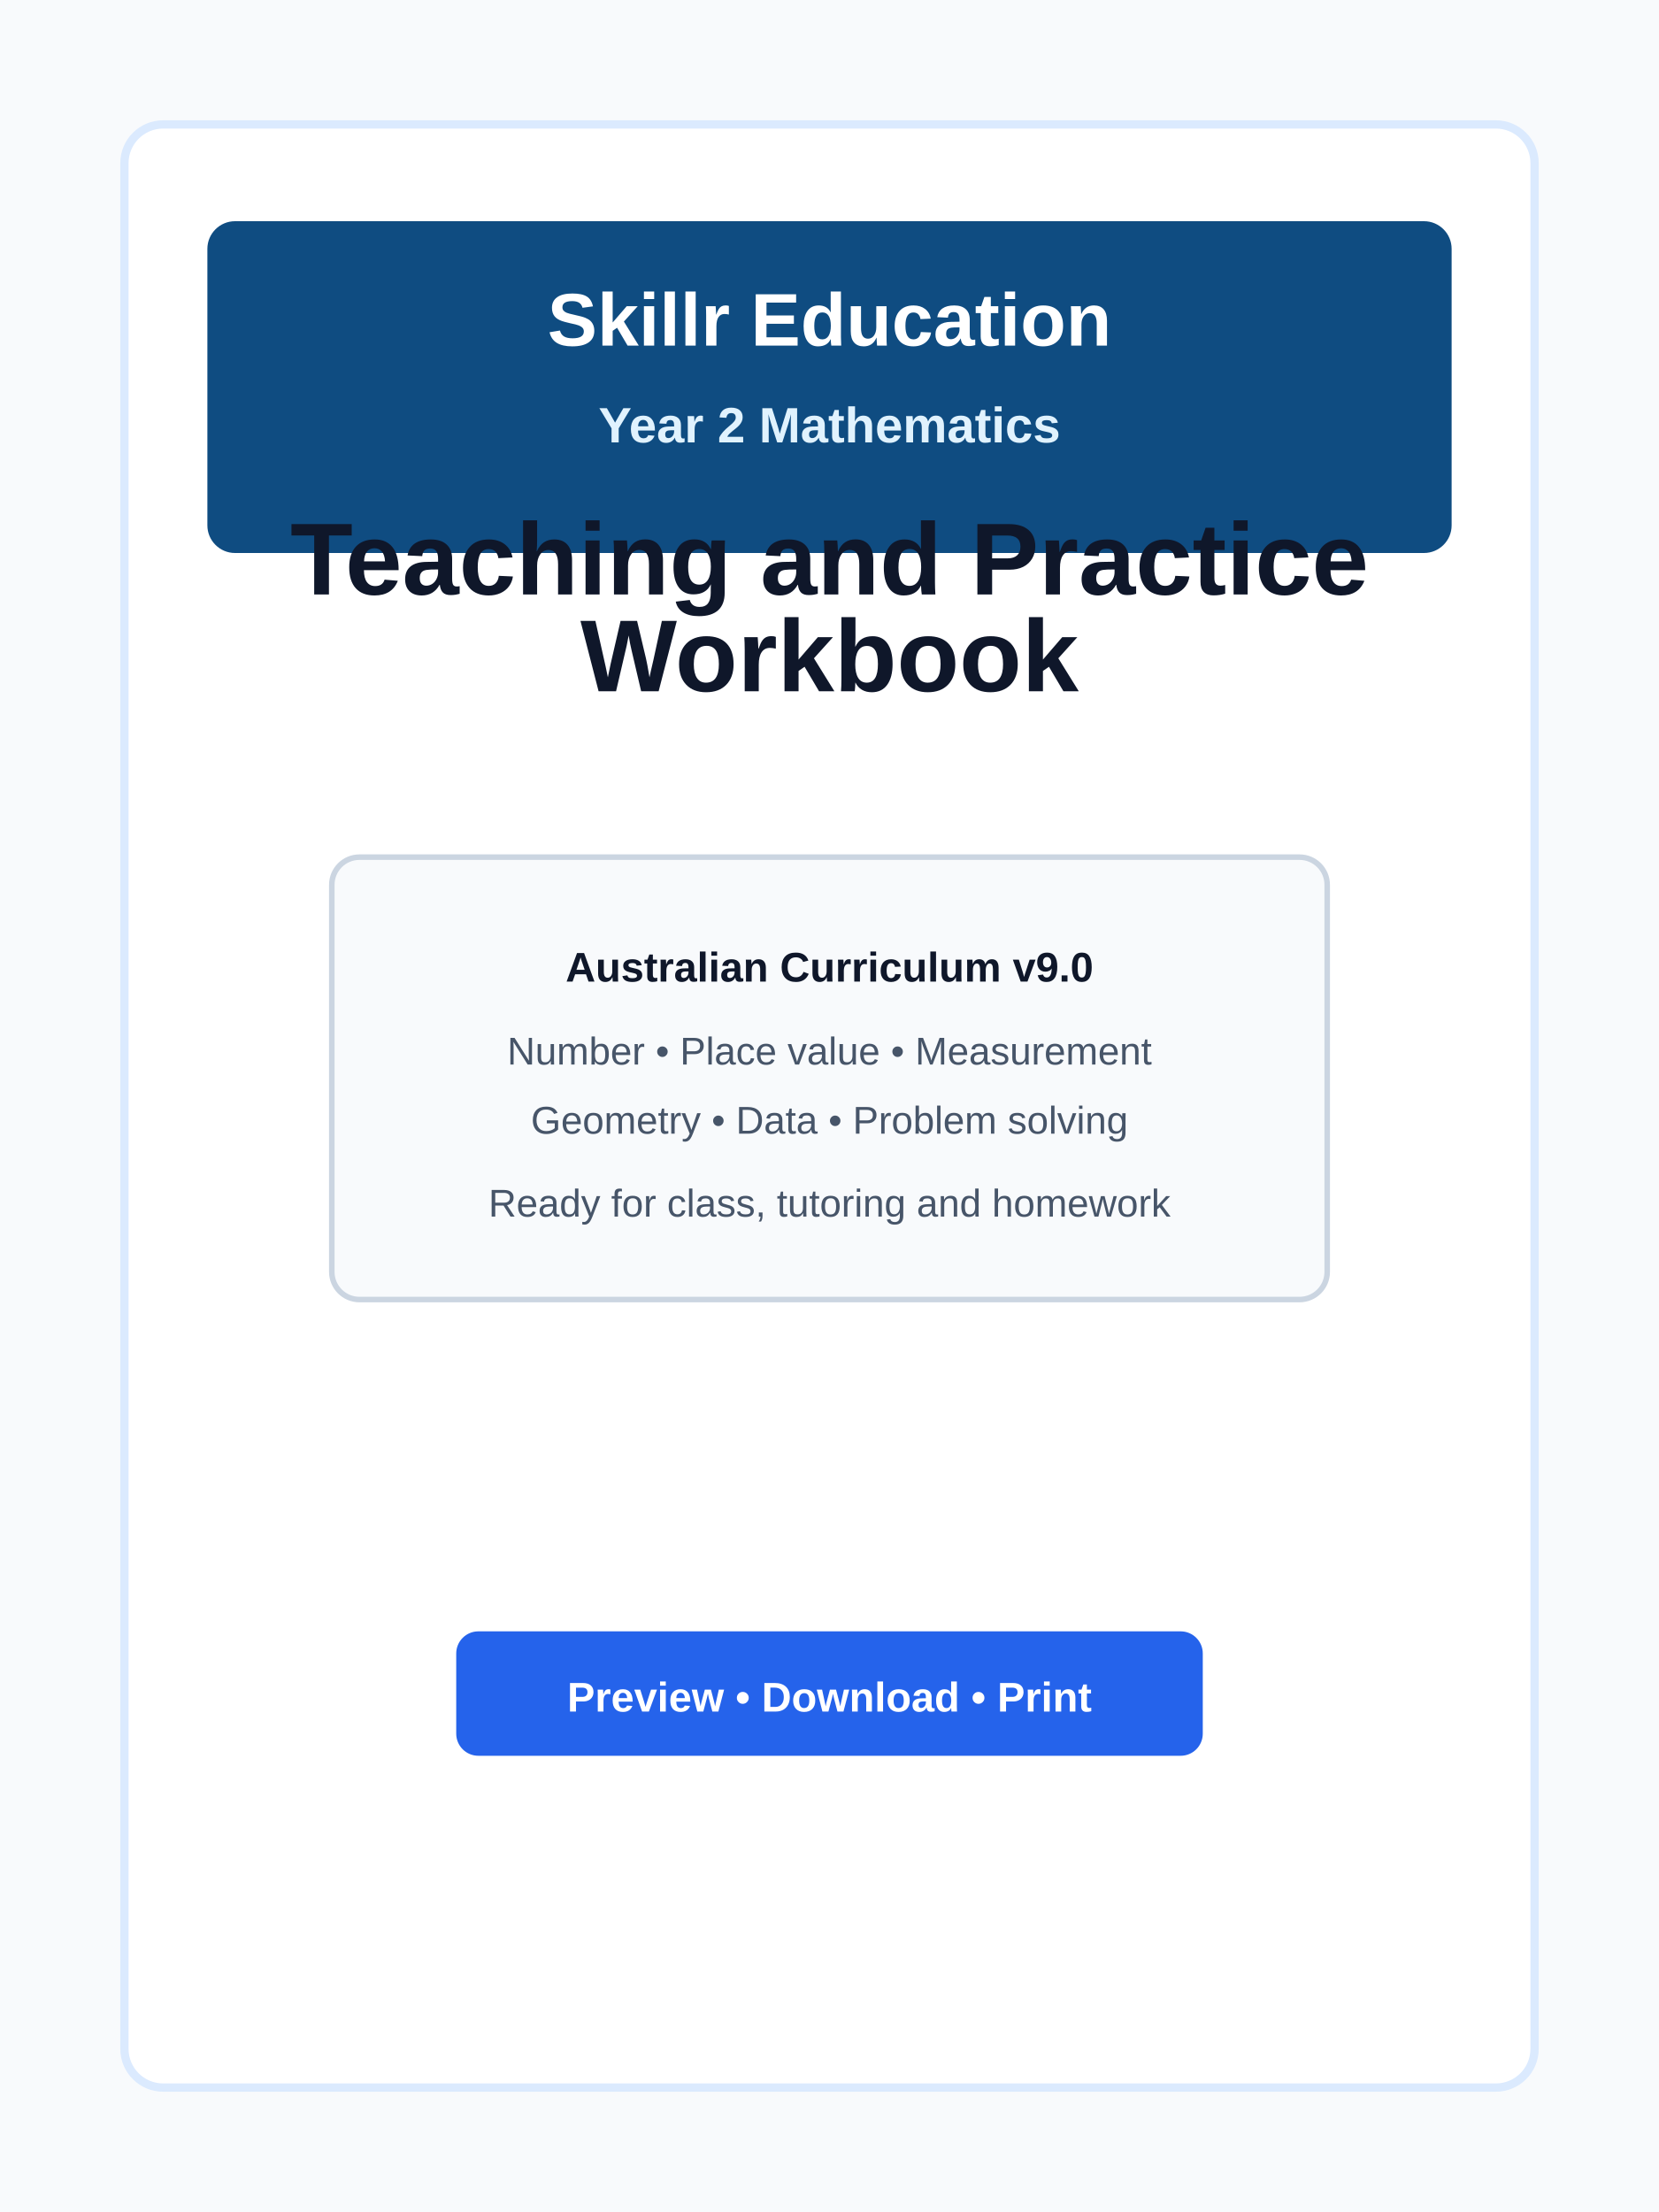
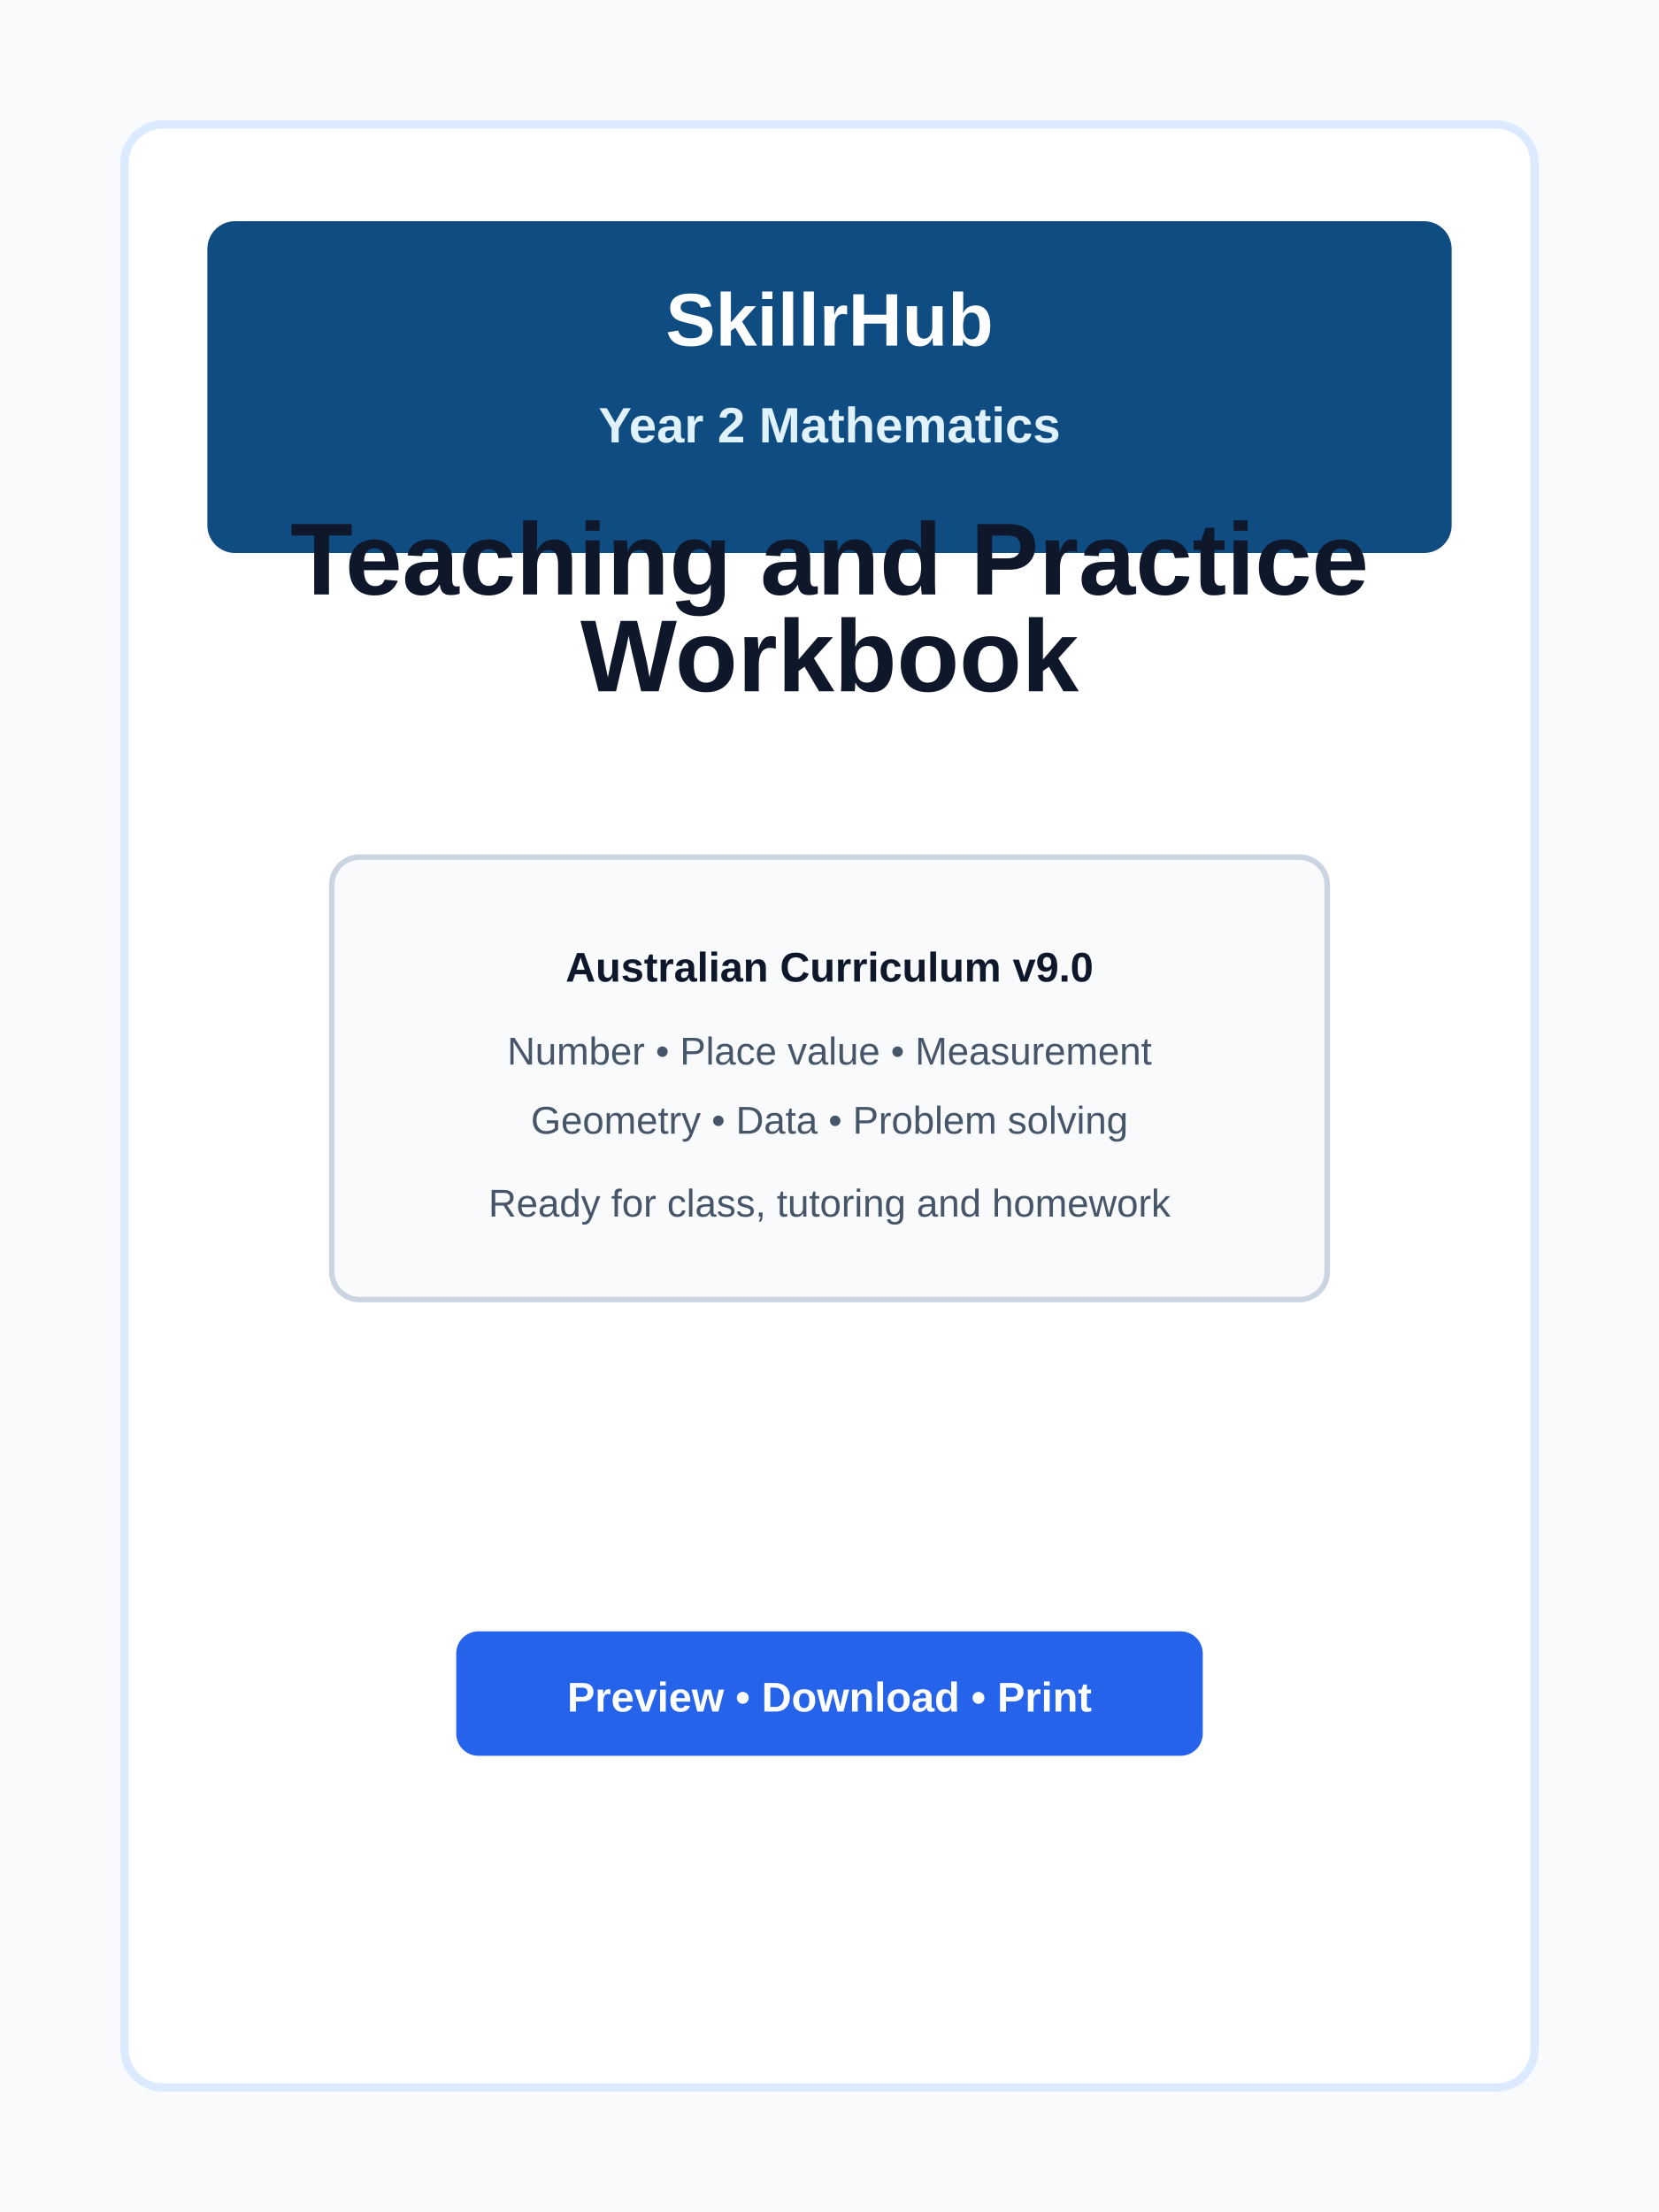
- <svg xmlns="http://www.w3.org/2000/svg" width="1200" height="1600" viewBox="0 0 1200 1600" role="img" aria-label="Skillr Education Year 2 Mathematics workbook cover">
+ <svg xmlns="http://www.w3.org/2000/svg" width="1200" height="1600" viewBox="0 0 1200 1600" role="img" aria-label="SkillrHub Year 2 Mathematics workbook cover">
  <rect width="1200" height="1600" fill="#f8fafc" />
  <rect x="90" y="90" width="1020" height="1420" rx="28" fill="#ffffff" stroke="#dbeafe" stroke-width="6" />
  <rect x="150" y="160" width="900" height="240" rx="20" fill="#0f4c81" />
-   <text x="600" y="250" text-anchor="middle" font-family="Arial, Helvetica, sans-serif" font-size="54" font-weight="700" fill="#ffffff">Skillr Education</text>
+   <text x="600" y="250" text-anchor="middle" font-family="Arial, Helvetica, sans-serif" font-size="54" font-weight="700" fill="#ffffff">SkillrHub</text>
  <text x="600" y="320" text-anchor="middle" font-family="Arial, Helvetica, sans-serif" font-size="36" font-weight="600" fill="#e0f2fe">Year 2 Mathematics</text>
  <text x="600" y="430" text-anchor="middle" font-family="Arial, Helvetica, sans-serif" font-size="74" font-weight="700" fill="#0f172a">Teaching and Practice</text>
  <text x="600" y="500" text-anchor="middle" font-family="Arial, Helvetica, sans-serif" font-size="74" font-weight="700" fill="#0f172a">Workbook</text>
  <rect x="240" y="620" width="720" height="320" rx="20" fill="#f8fafc" stroke="#cbd5e1" stroke-width="4" />
  <text x="600" y="710" text-anchor="middle" font-family="Arial, Helvetica, sans-serif" font-size="30" font-weight="700" fill="#0f172a">Australian Curriculum v9.0</text>
  <text x="600" y="770" text-anchor="middle" font-family="Arial, Helvetica, sans-serif" font-size="28" fill="#475569">Number • Place value • Measurement</text>
  <text x="600" y="820" text-anchor="middle" font-family="Arial, Helvetica, sans-serif" font-size="28" fill="#475569">Geometry • Data • Problem solving</text>
  <text x="600" y="880" text-anchor="middle" font-family="Arial, Helvetica, sans-serif" font-size="28" fill="#475569">Ready for class, tutoring and homework</text>
  <rect x="330" y="1180" width="540" height="90" rx="16" fill="#2563eb" />
  <text x="600" y="1238" text-anchor="middle" font-family="Arial, Helvetica, sans-serif" font-size="30" font-weight="700" fill="#ffffff">Preview • Download • Print</text>
</svg>
